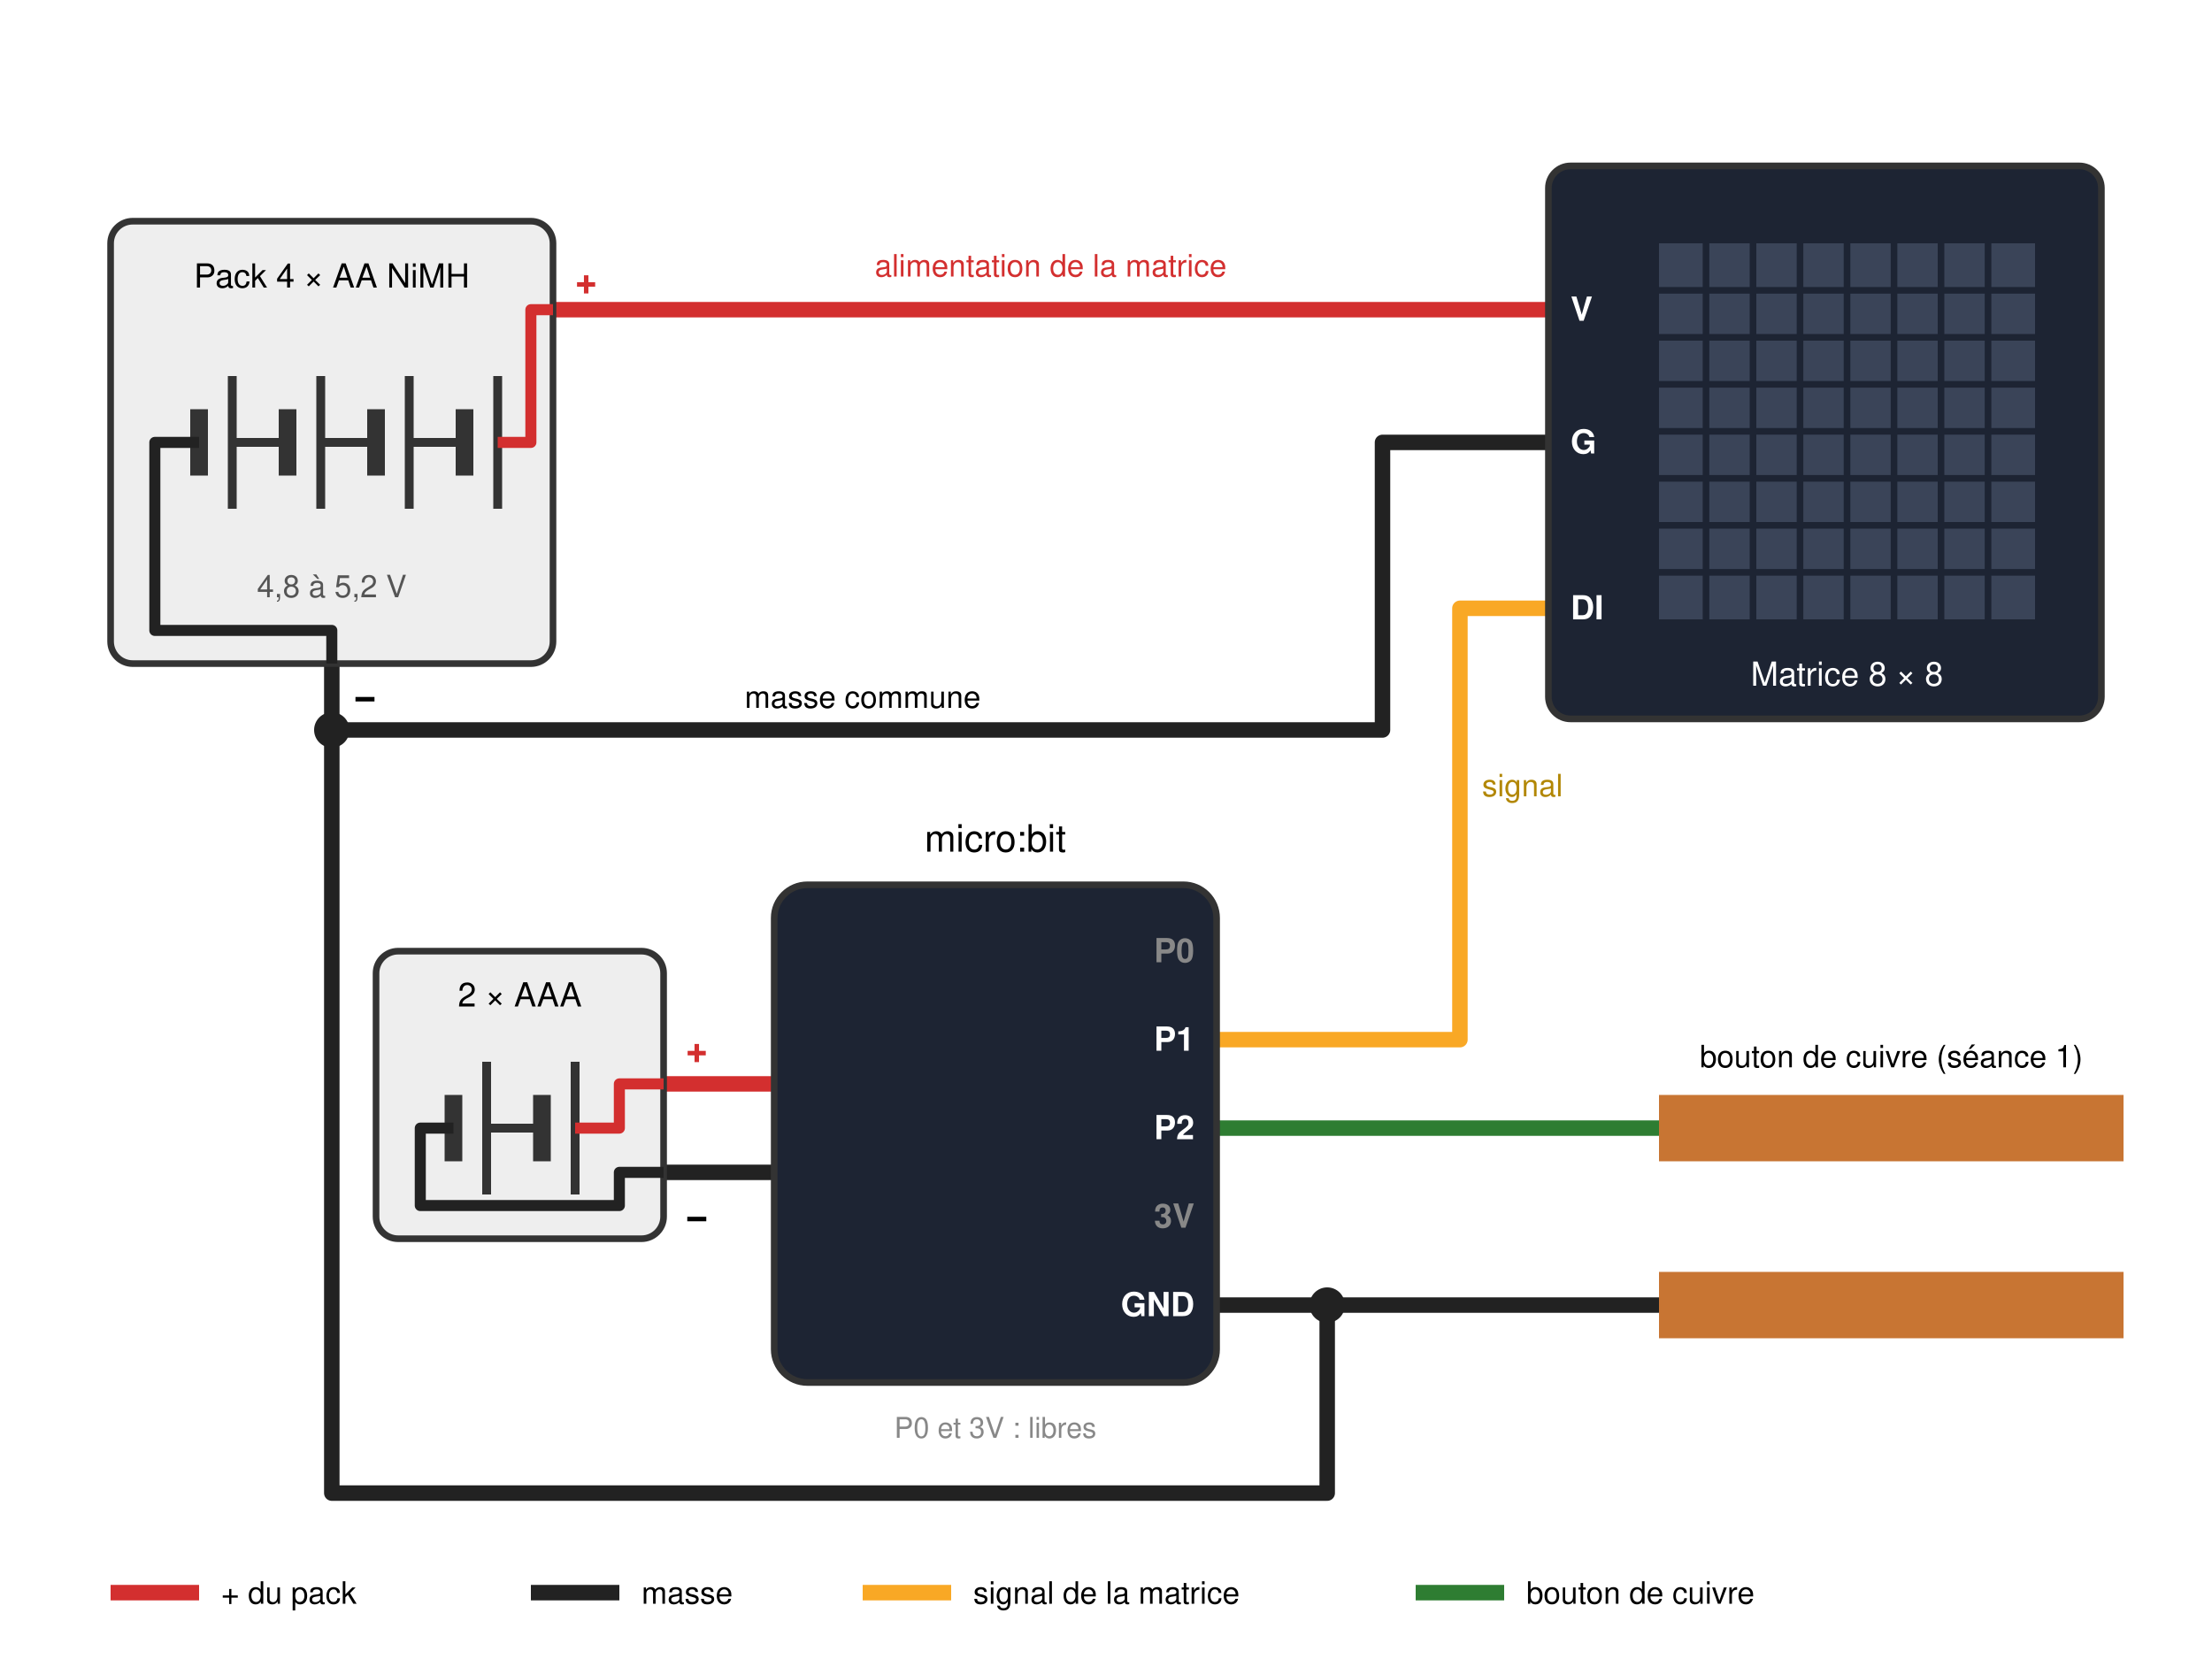
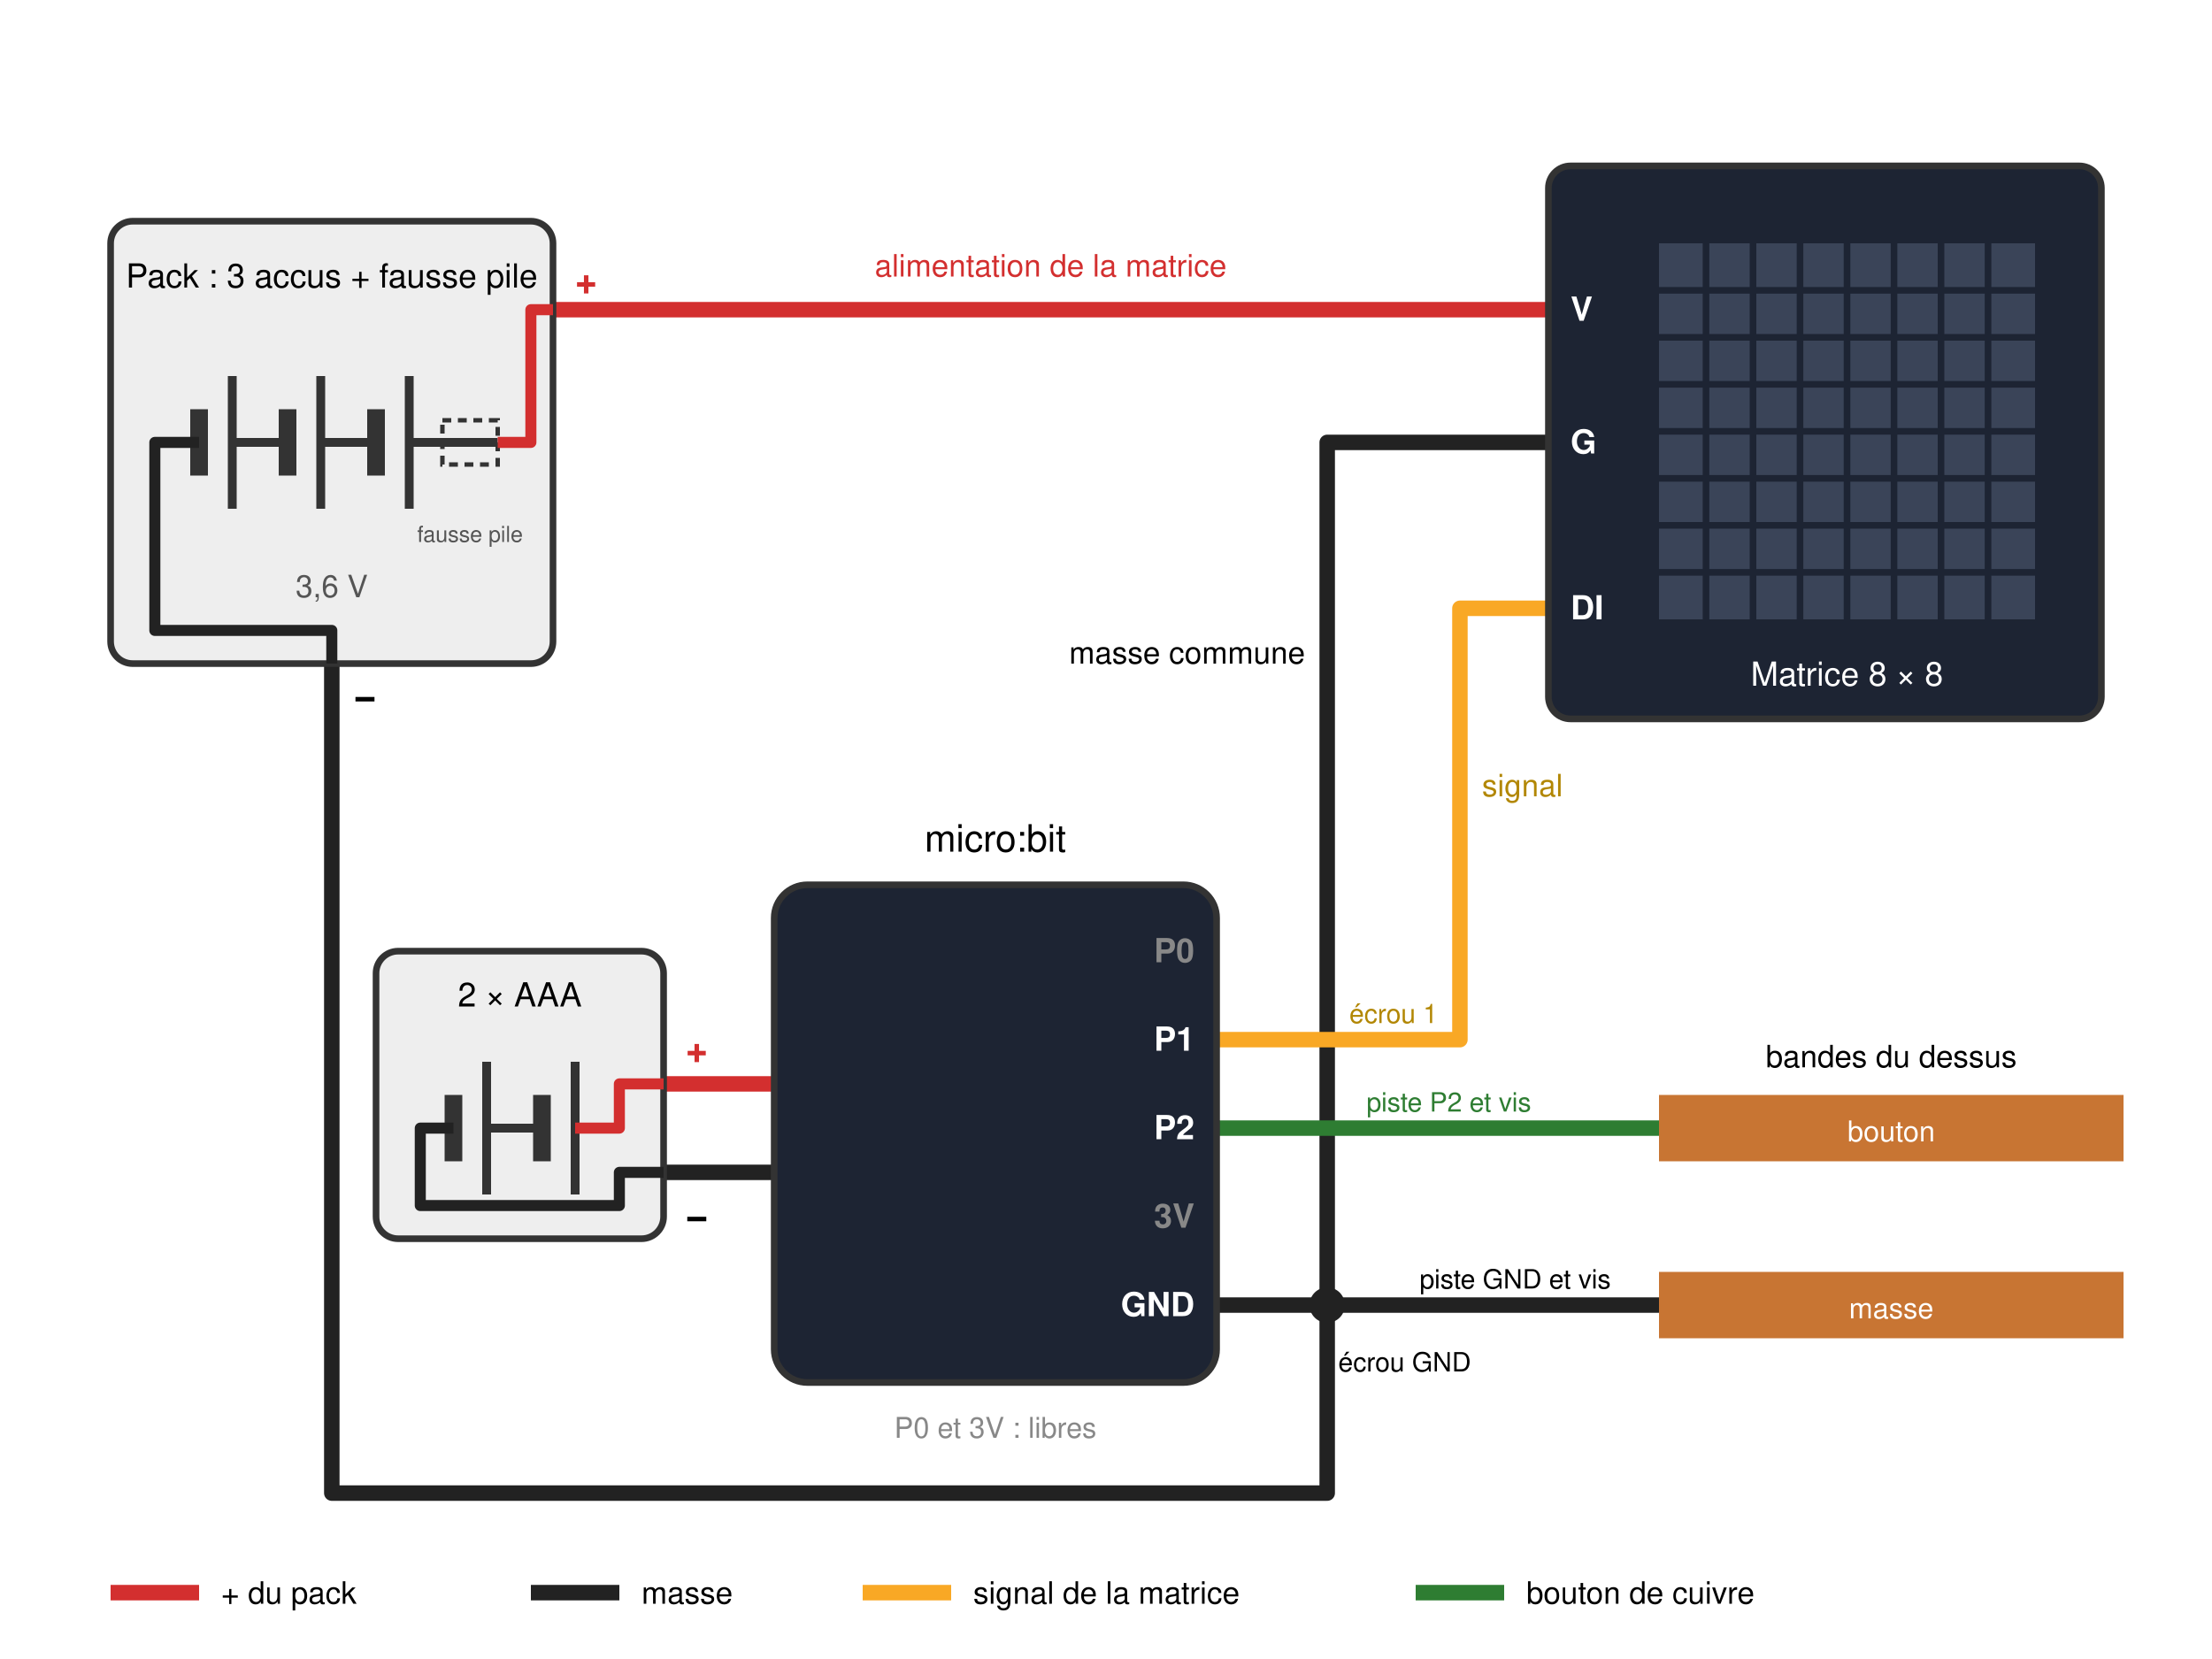
<svg xmlns="http://www.w3.org/2000/svg" width="200mm" height="150mm" viewBox="0 0 200 150" font-family="Helvetica, Arial, sans-serif">
  <rect width="200" height="150" fill="#fff" />
  <g fill="none" stroke-width="1.4" stroke-linejoin="round">
    <path d="M50 28 H140" stroke="#d32f2f" />
    <path d="M30 60 V135 H120 V118" stroke="#222" />
-     <path d="M30 66 H125 V40 H140" stroke="#222" />
+     <path d="M120 118 V40 H140" stroke="#222" />
    <path d="M110 94 H132 V55 H140" stroke="#f9a825" />
    <path d="M110 102 H150" stroke="#2e7d32" />
    <path d="M110 118 H150" stroke="#222" />
    <path d="M60 98 H70" stroke="#d32f2f" />
    <path d="M60 106 H70" stroke="#222" />
  </g>
  <g fill="#222">
-     <circle cx="30" cy="66" r="1.6" />
    <circle cx="120" cy="118" r="1.6" />
  </g>
  <rect x="10" y="20" width="40" height="40" rx="2" fill="#eee" stroke="#333" stroke-width="0.6" />
  <g stroke="#333" stroke-width="0.8">
    <line x1="18" y1="37" x2="18" y2="43" stroke-width="1.6" />
    <line x1="21" y1="34" x2="21" y2="46" />
    <line x1="21" y1="40" x2="26" y2="40" />
    <line x1="26" y1="37" x2="26" y2="43" stroke-width="1.6" />
    <line x1="29" y1="34" x2="29" y2="46" />
    <line x1="29" y1="40" x2="34" y2="40" />
    <line x1="34" y1="37" x2="34" y2="43" stroke-width="1.6" />
    <line x1="37" y1="34" x2="37" y2="46" />
-     <line x1="37" y1="40" x2="42" y2="40" />
-     <line x1="42" y1="37" x2="42" y2="43" stroke-width="1.6" />
-     <line x1="45" y1="34" x2="45" y2="46" />
+     <line x1="37" y1="40" x2="45" y2="40" />
+     <rect x="40" y="38" width="5" height="4" fill="none" stroke-dasharray="0.8,0.6" stroke-width="0.4" />
  </g>
-   <text x="30" y="26" font-size="3" text-anchor="middle">Pack 4 × AA NiMH</text>
-   <text x="30" y="54" font-size="2.8" text-anchor="middle" fill="#555">4,8 à 5,2 V</text>
+   <text x="30" y="26" font-size="3" text-anchor="middle">Pack : 3 accus + fausse pile</text>
+   <text x="30" y="54" font-size="2.8" text-anchor="middle" fill="#555">3,6 V</text>
  <text x="52" y="26.5" font-size="3.4" fill="#d32f2f" font-weight="bold">+</text>
  <text x="32" y="64" font-size="3.4" font-weight="bold">−</text>
  <rect x="140" y="15" width="50" height="50" rx="2" fill="#1d2433" stroke="#333" stroke-width="0.6" />
  <g fill="#3a4458">
    <rect x="150" y="22" width="34" height="34" />
  </g>
  <g stroke="#1d2433" stroke-width="0.6">
    <line x1="154.25" y1="22" x2="154.25" y2="56" />
    <line x1="158.5" y1="22" x2="158.5" y2="56" />
    <line x1="162.75" y1="22" x2="162.75" y2="56" />
    <line x1="167" y1="22" x2="167" y2="56" />
    <line x1="171.25" y1="22" x2="171.25" y2="56" />
    <line x1="175.5" y1="22" x2="175.5" y2="56" />
    <line x1="179.75" y1="22" x2="179.75" y2="56" />
    <line x1="150" y1="26.25" x2="184" y2="26.25" />
    <line x1="150" y1="30.5" x2="184" y2="30.5" />
    <line x1="150" y1="34.75" x2="184" y2="34.75" />
    <line x1="150" y1="39" x2="184" y2="39" />
    <line x1="150" y1="43.25" x2="184" y2="43.25" />
    <line x1="150" y1="47.5" x2="184" y2="47.5" />
    <line x1="150" y1="51.75" x2="184" y2="51.75" />
  </g>
  <text x="167" y="62" font-size="3" text-anchor="middle" fill="#fff">Matrice 8 × 8</text>
  <g font-size="3" fill="#fff" font-weight="bold">
    <text x="142" y="29">V</text>
    <text x="142" y="41">G</text>
    <text x="142" y="56">DI</text>
  </g>
  <rect x="70" y="80" width="40" height="45" rx="3" fill="#1d2433" stroke="#333" stroke-width="0.6" />
  <text x="90" y="77" font-size="3.4" text-anchor="middle">micro:bit</text>
  <text x="90" y="130" font-size="2.6" text-anchor="middle" fill="#888">P0 et 3V : libres</text>
  <g font-size="3" fill="#fff" font-weight="bold" text-anchor="end">
    <text x="108" y="87" fill="#888">P0</text>
    <text x="108" y="95">P1</text>
    <text x="108" y="103">P2</text>
    <text x="108" y="111" fill="#888">3V</text>
    <text x="108" y="119">GND</text>
  </g>
  <rect x="34" y="86" width="26" height="26" rx="2" fill="#eee" stroke="#333" stroke-width="0.6" />
  <text x="47" y="91" font-size="3" text-anchor="middle">2 × AAA</text>
  <g stroke="#333" stroke-width="0.8">
    <line x1="41" y1="99" x2="41" y2="105" stroke-width="1.6" />
    <line x1="44" y1="96" x2="44" y2="108" />
    <line x1="44" y1="102" x2="49" y2="102" />
    <line x1="49" y1="99" x2="49" y2="105" stroke-width="1.6" />
    <line x1="52" y1="96" x2="52" y2="108" />
  </g>
  <text x="62" y="96" font-size="3.4" fill="#d32f2f" font-weight="bold">+</text>
  <text x="62" y="111" font-size="3.4" font-weight="bold">−</text>
  <rect x="150" y="99" width="42" height="6" fill="#c87533" />
  <rect x="150" y="115" width="42" height="6" fill="#c87533" />
-   <text x="171" y="96.5" font-size="2.8" text-anchor="middle">bouton de cuivre (séance 1)</text>
+   <text x="171" y="96.5" font-size="2.8" text-anchor="middle">bandes du dessus</text>
+   <text x="171" y="103.2" font-size="2.6" text-anchor="middle" fill="#fff">bouton</text>
+   <text x="171" y="119.2" font-size="2.6" text-anchor="middle" fill="#fff">masse</text>
  <g fill="none" stroke-width="1" stroke-linejoin="round">
    <path d="M45 40 H48 V28 H50" stroke="#d32f2f" />
    <path d="M18 40 H14 V57 H30 V60" stroke="#222" />
    <path d="M52 102 H56 V98 H60" stroke="#d32f2f" />
    <path d="M41 102 H38 V109 H56 V106 H60" stroke="#222" />
  </g>
  <text x="95" y="25" font-size="2.8" text-anchor="middle" fill="#d32f2f">alimentation de la matrice</text>
-   <text x="78" y="64" font-size="2.8" text-anchor="middle">masse commune</text>
+   <text x="118" y="60" font-size="2.8" text-anchor="end">masse commune</text>
  <text x="134" y="72" font-size="2.8" fill="#b28704">signal</text>
+   <text x="122" y="92.5" font-size="2.4" fill="#b28704">écrou 1</text>
+   <text x="42.5" y="49" font-size="2" text-anchor="middle" fill="#555">fausse pile</text>
+   <text x="131" y="100.5" font-size="2.4" fill="#2e7d32" text-anchor="middle">piste P2 et vis</text>
+   <text x="137" y="116.5" font-size="2.4" text-anchor="middle">piste GND et vis</text>
+   <text x="121" y="124" font-size="2.4">écrou GND</text>
  <g font-size="2.8">
    <line x1="10" y1="144" x2="18" y2="144" stroke="#d32f2f" stroke-width="1.4" />
    <text x="20" y="145">+ du pack</text>
    <line x1="48" y1="144" x2="56" y2="144" stroke="#222" stroke-width="1.4" />
    <text x="58" y="145">masse</text>
    <line x1="78" y1="144" x2="86" y2="144" stroke="#f9a825" stroke-width="1.4" />
    <text x="88" y="145">signal de la matrice</text>
    <line x1="128" y1="144" x2="136" y2="144" stroke="#2e7d32" stroke-width="1.4" />
    <text x="138" y="145">bouton de cuivre</text>
  </g>
</svg>
